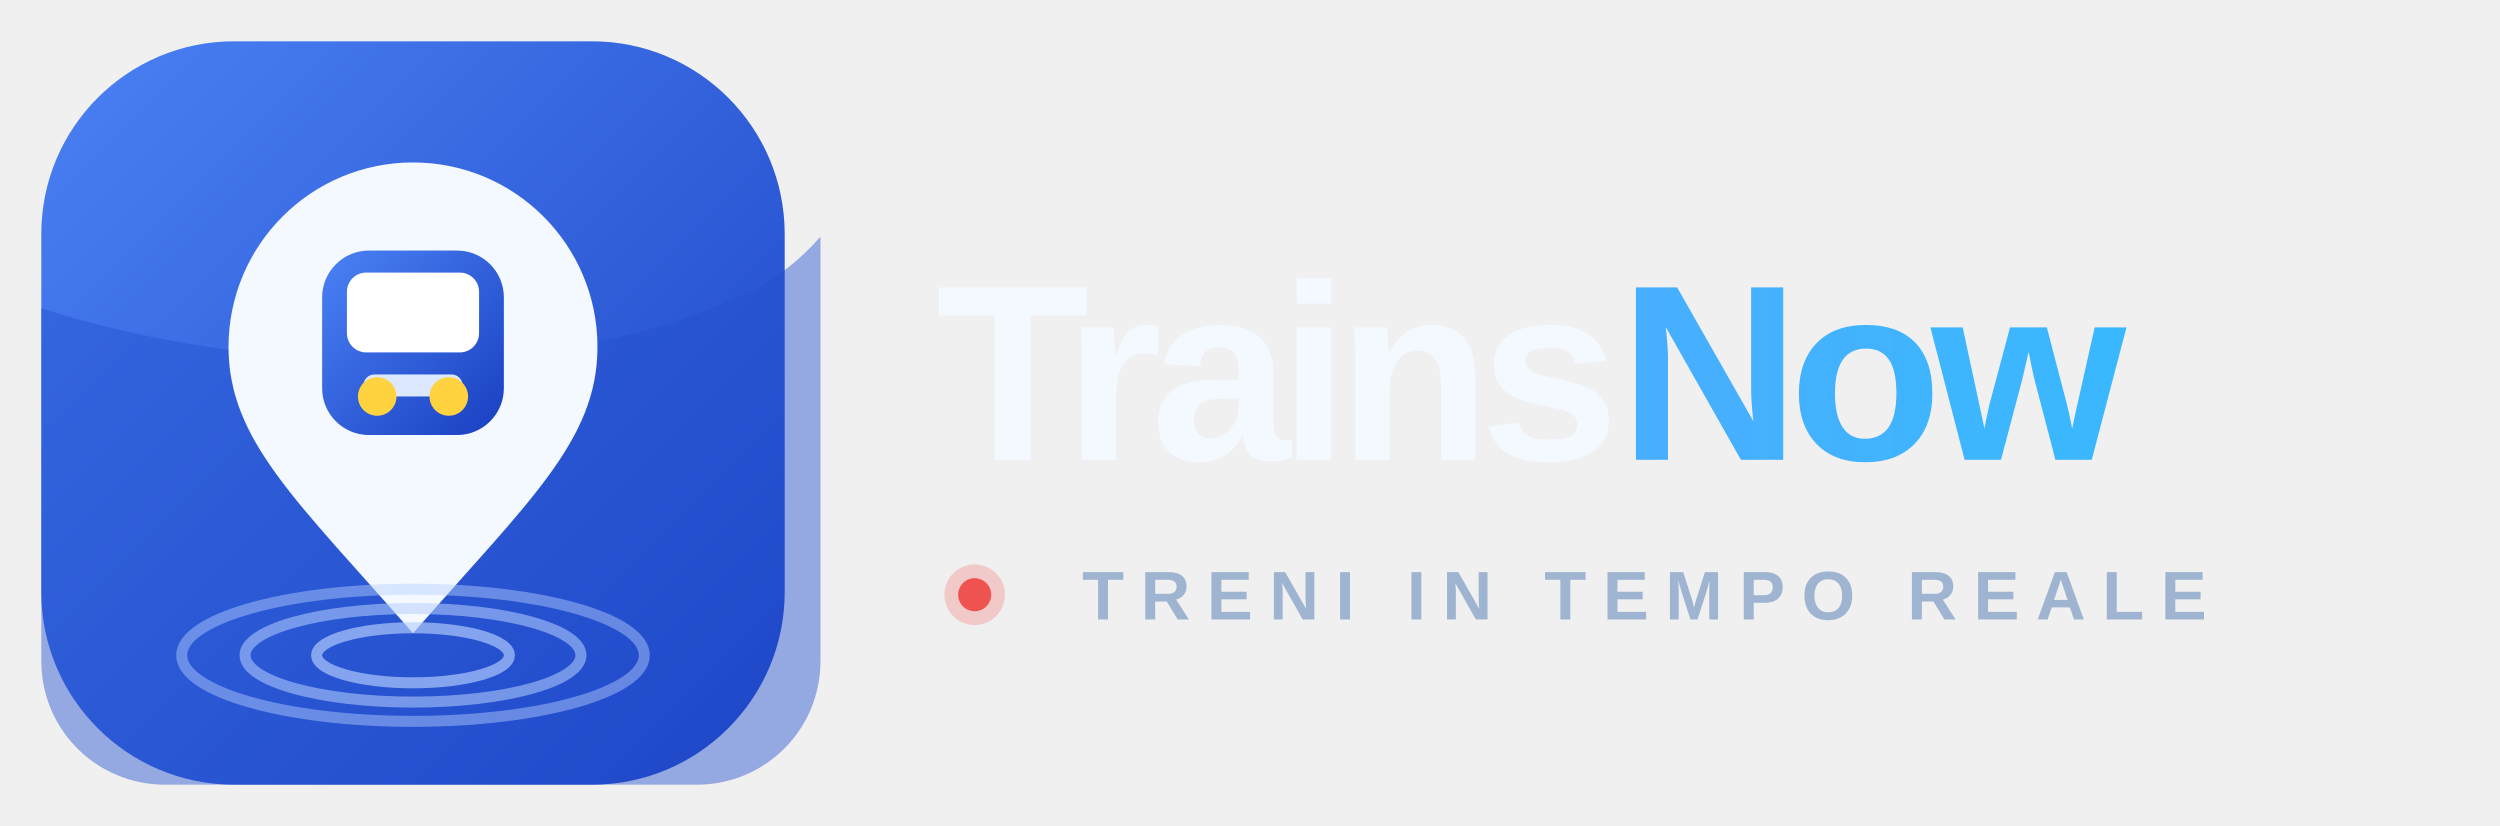
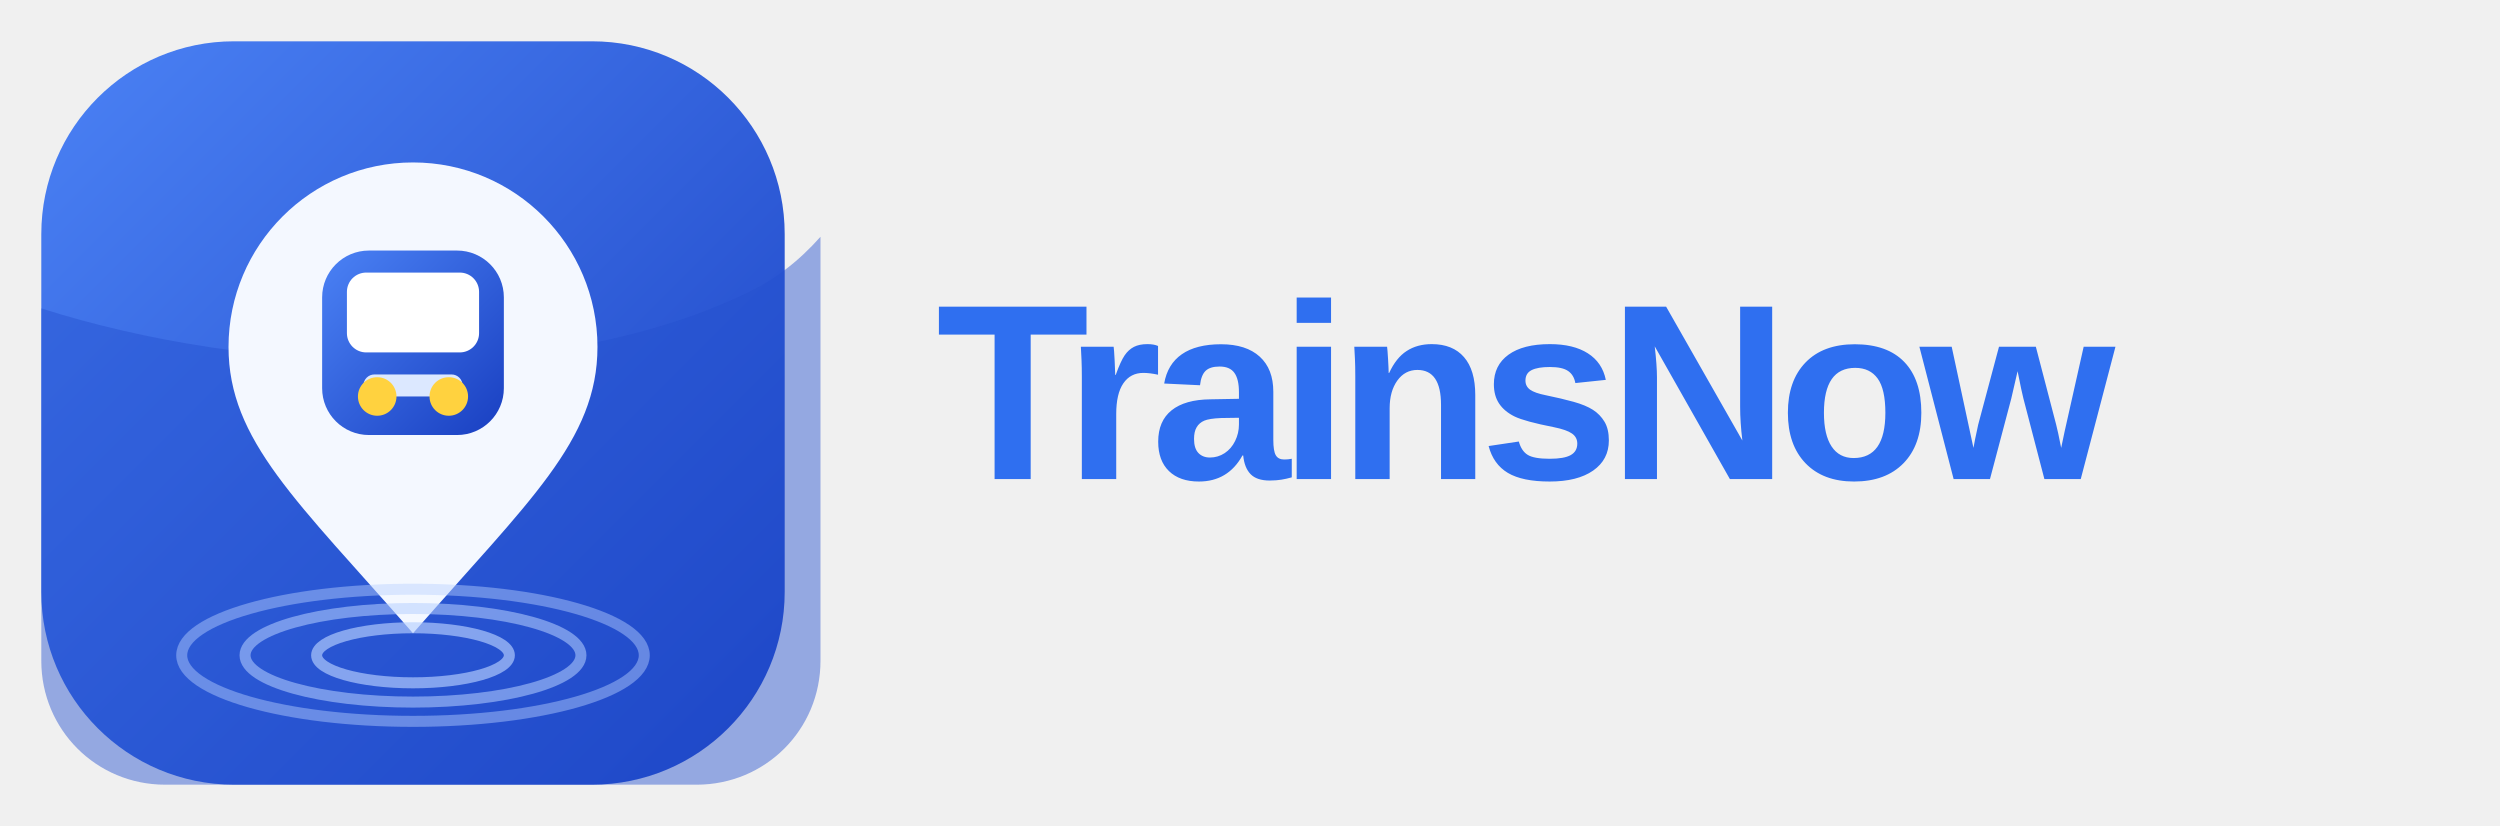
<svg xmlns="http://www.w3.org/2000/svg" viewBox="0 0 908 300" role="img" aria-labelledby="title desc">
  <defs>
    <linearGradient id="bg" x1="0" y1="0" x2="1" y2="1">
      <stop offset="0" stop-color="#4b82f5" />
      <stop offset="1" stop-color="#193fc1" />
-     </linearGradient>
-     <linearGradient id="blue" x1="0" y1="0" x2="1" y2="0">
-       <stop offset="0" stop-color="#5fa0ff" />
-       <stop offset="1" stop-color="#39b8ff" />
    </linearGradient>
  </defs>
  <rect x="15" y="15" width="270" height="270" rx="70" fill="url(#bg)" />
  <path d="M15 112c75 24 183 29 255-5 11-5 20-12 28-21v154c0 25-20 45-45 45H60c-25 0-45-20-45-45z" fill="#244fce" opacity=".45" />
  <path d="M150 59c-37 0-67 30-67 67 0 34 25 56 67 104 42-48 67-70 67-104 0-37-30-67-67-67z" fill="#f4f8ff" />
  <rect x="117" y="91" width="66" height="67" rx="17" fill="url(#bg)" />
  <rect x="126" y="99" width="48" height="29" rx="7" fill="#fff" />
  <rect x="132" y="136" width="36" height="8" rx="4" fill="#dce8ff" />
  <circle cx="137" cy="144" r="7" fill="#ffd23f" />
  <circle cx="163" cy="144" r="7" fill="#ffd23f" />
  <ellipse cx="150" cy="238" rx="84" ry="24" fill="none" stroke="#b7d0ff" stroke-width="4" opacity=".45" />
  <ellipse cx="150" cy="238" rx="61" ry="17" fill="none" stroke="#b7d0ff" stroke-width="4" opacity=".55" />
  <ellipse cx="150" cy="238" rx="35" ry="10" fill="none" stroke="#b7d0ff" stroke-width="4" opacity=".65" />
-   <text x="340" y="167" font-family="Arial,Helvetica,sans-serif" font-size="91" font-weight="800" letter-spacing="-4" fill="#f4f8ff">Trains<tspan fill="url(#blue)">Now</tspan>
-   </text>
-   <circle cx="354" cy="216" r="11" fill="#ef5350" opacity=".25" />
-   <circle cx="354" cy="216" r="6" fill="#ef5350" />
-   <text x="393" y="225" font-family="Arial,Helvetica,sans-serif" font-size="25" font-weight="700" letter-spacing="6" fill="#9eb4d0">TRENI IN TEMPO REALE</text>
+   <text x="340" y="174" font-family="Arial,Helvetica,sans-serif" font-size="91" font-weight="800" letter-spacing="-4" fill="#2f6ff0">TrainsNow</text>
</svg>
